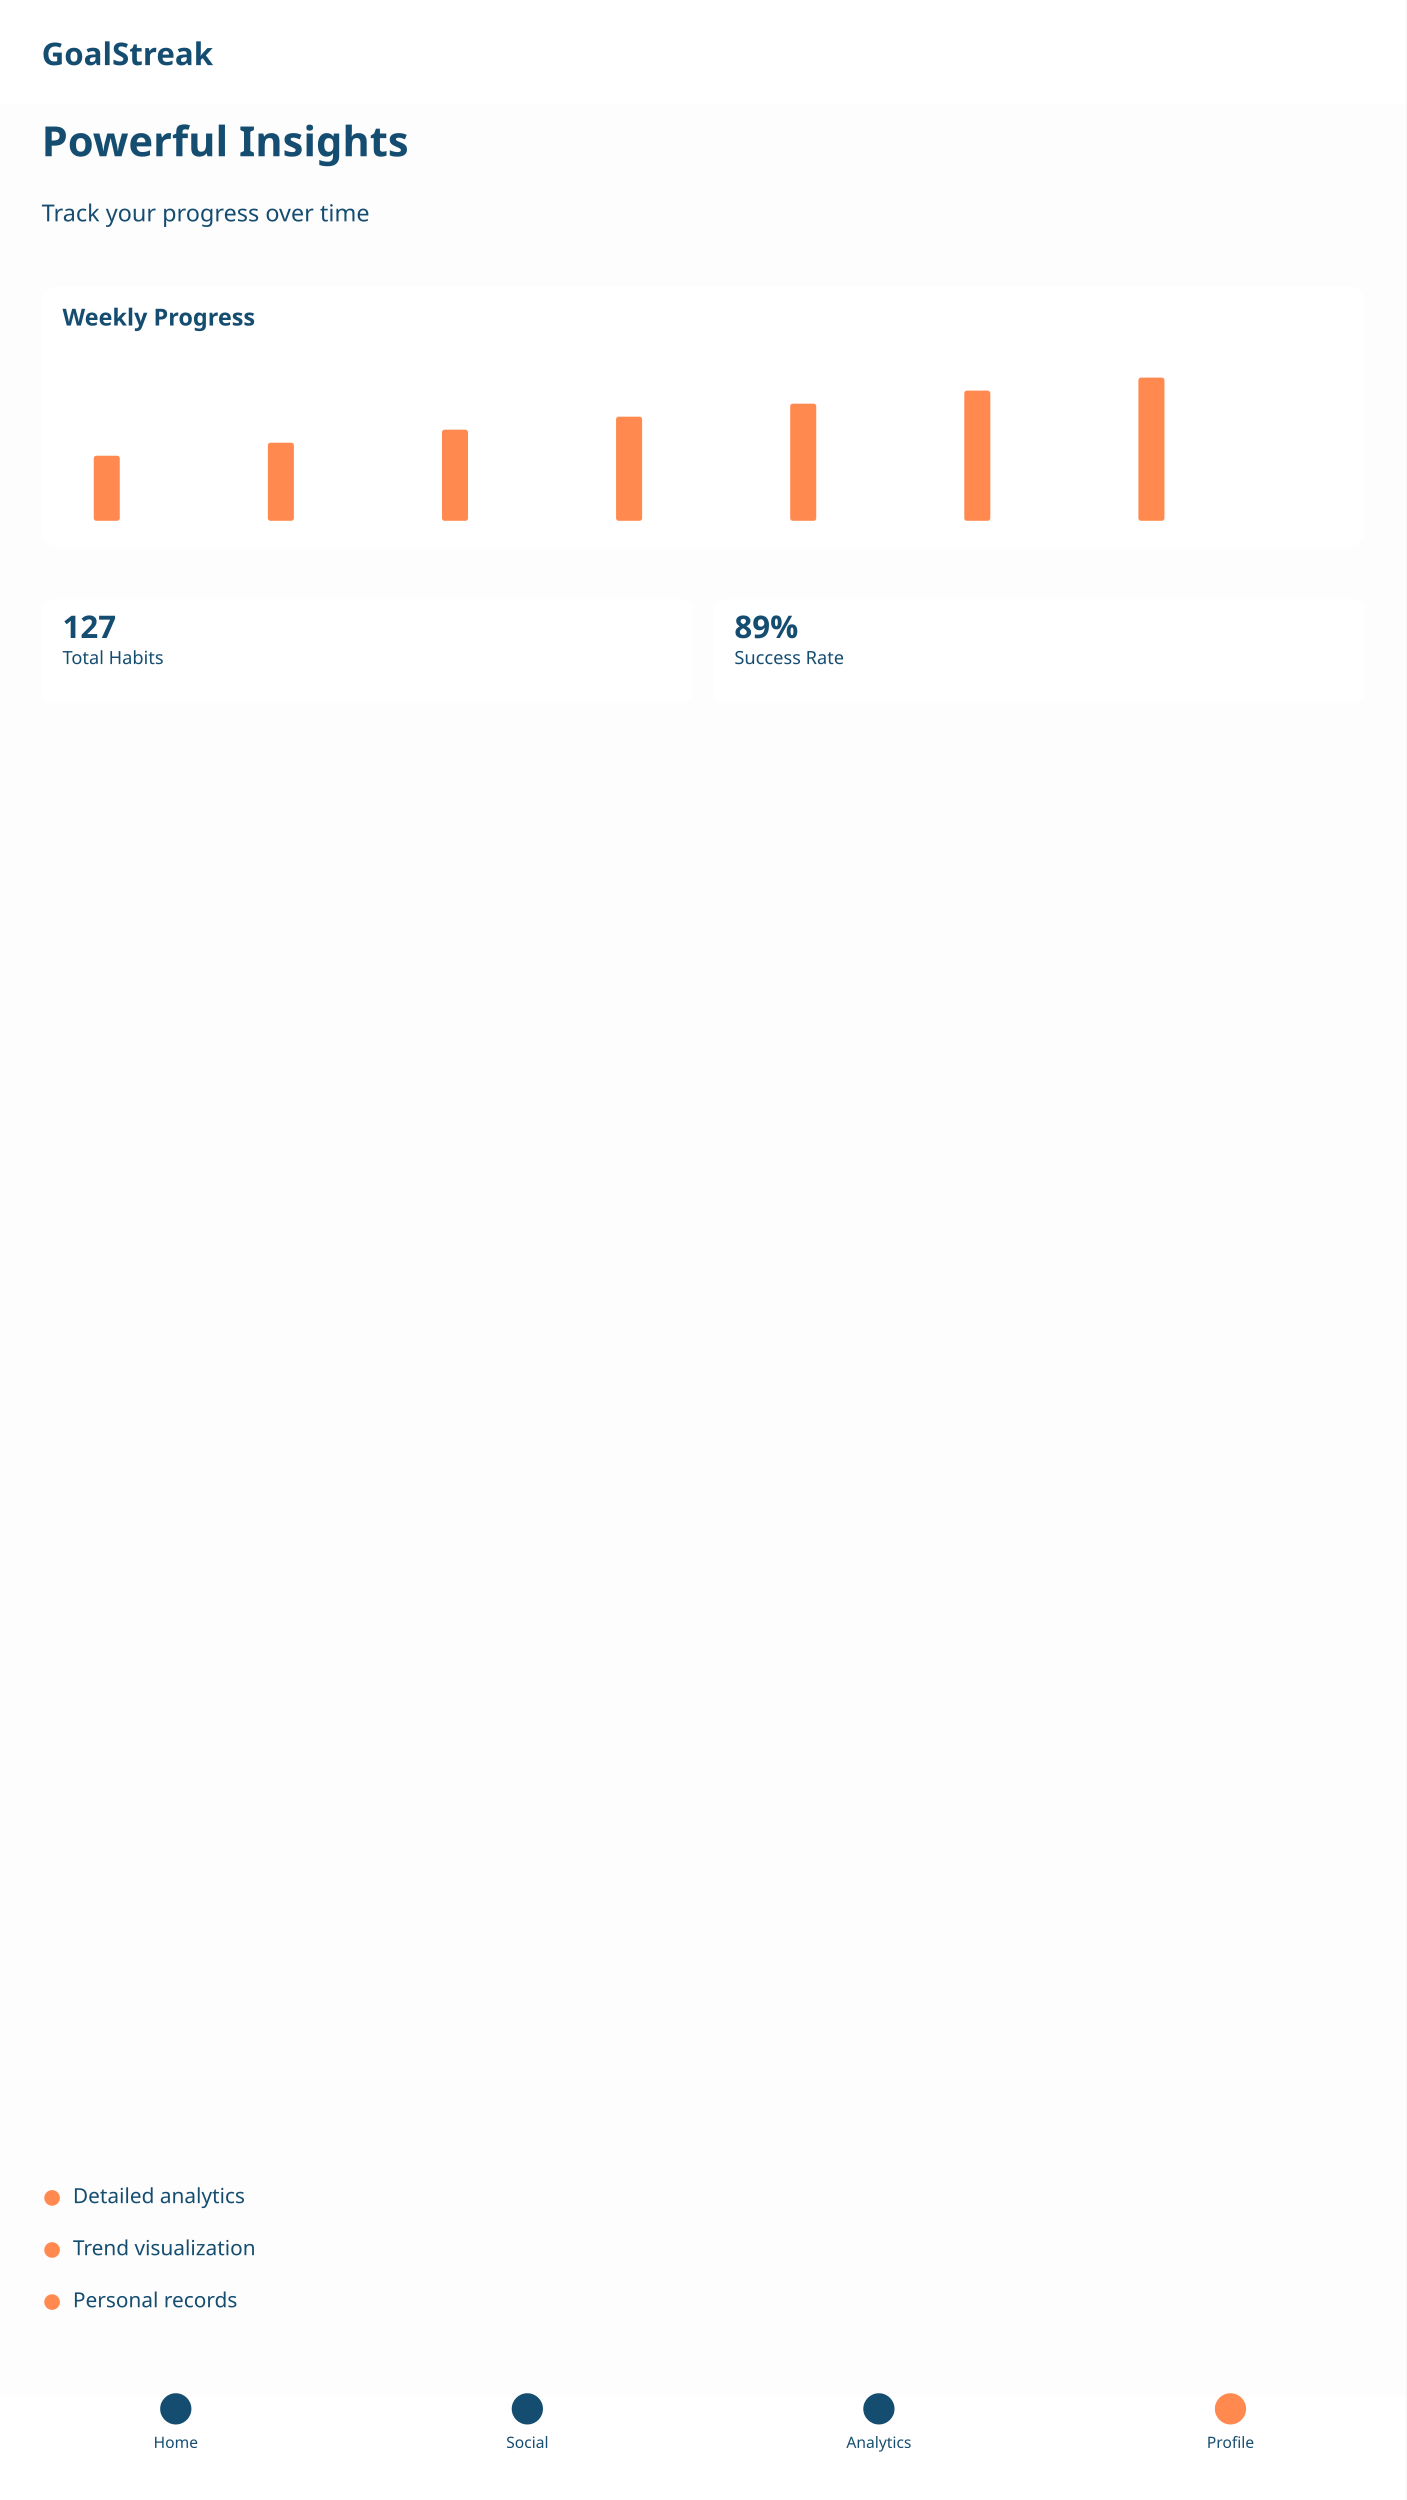
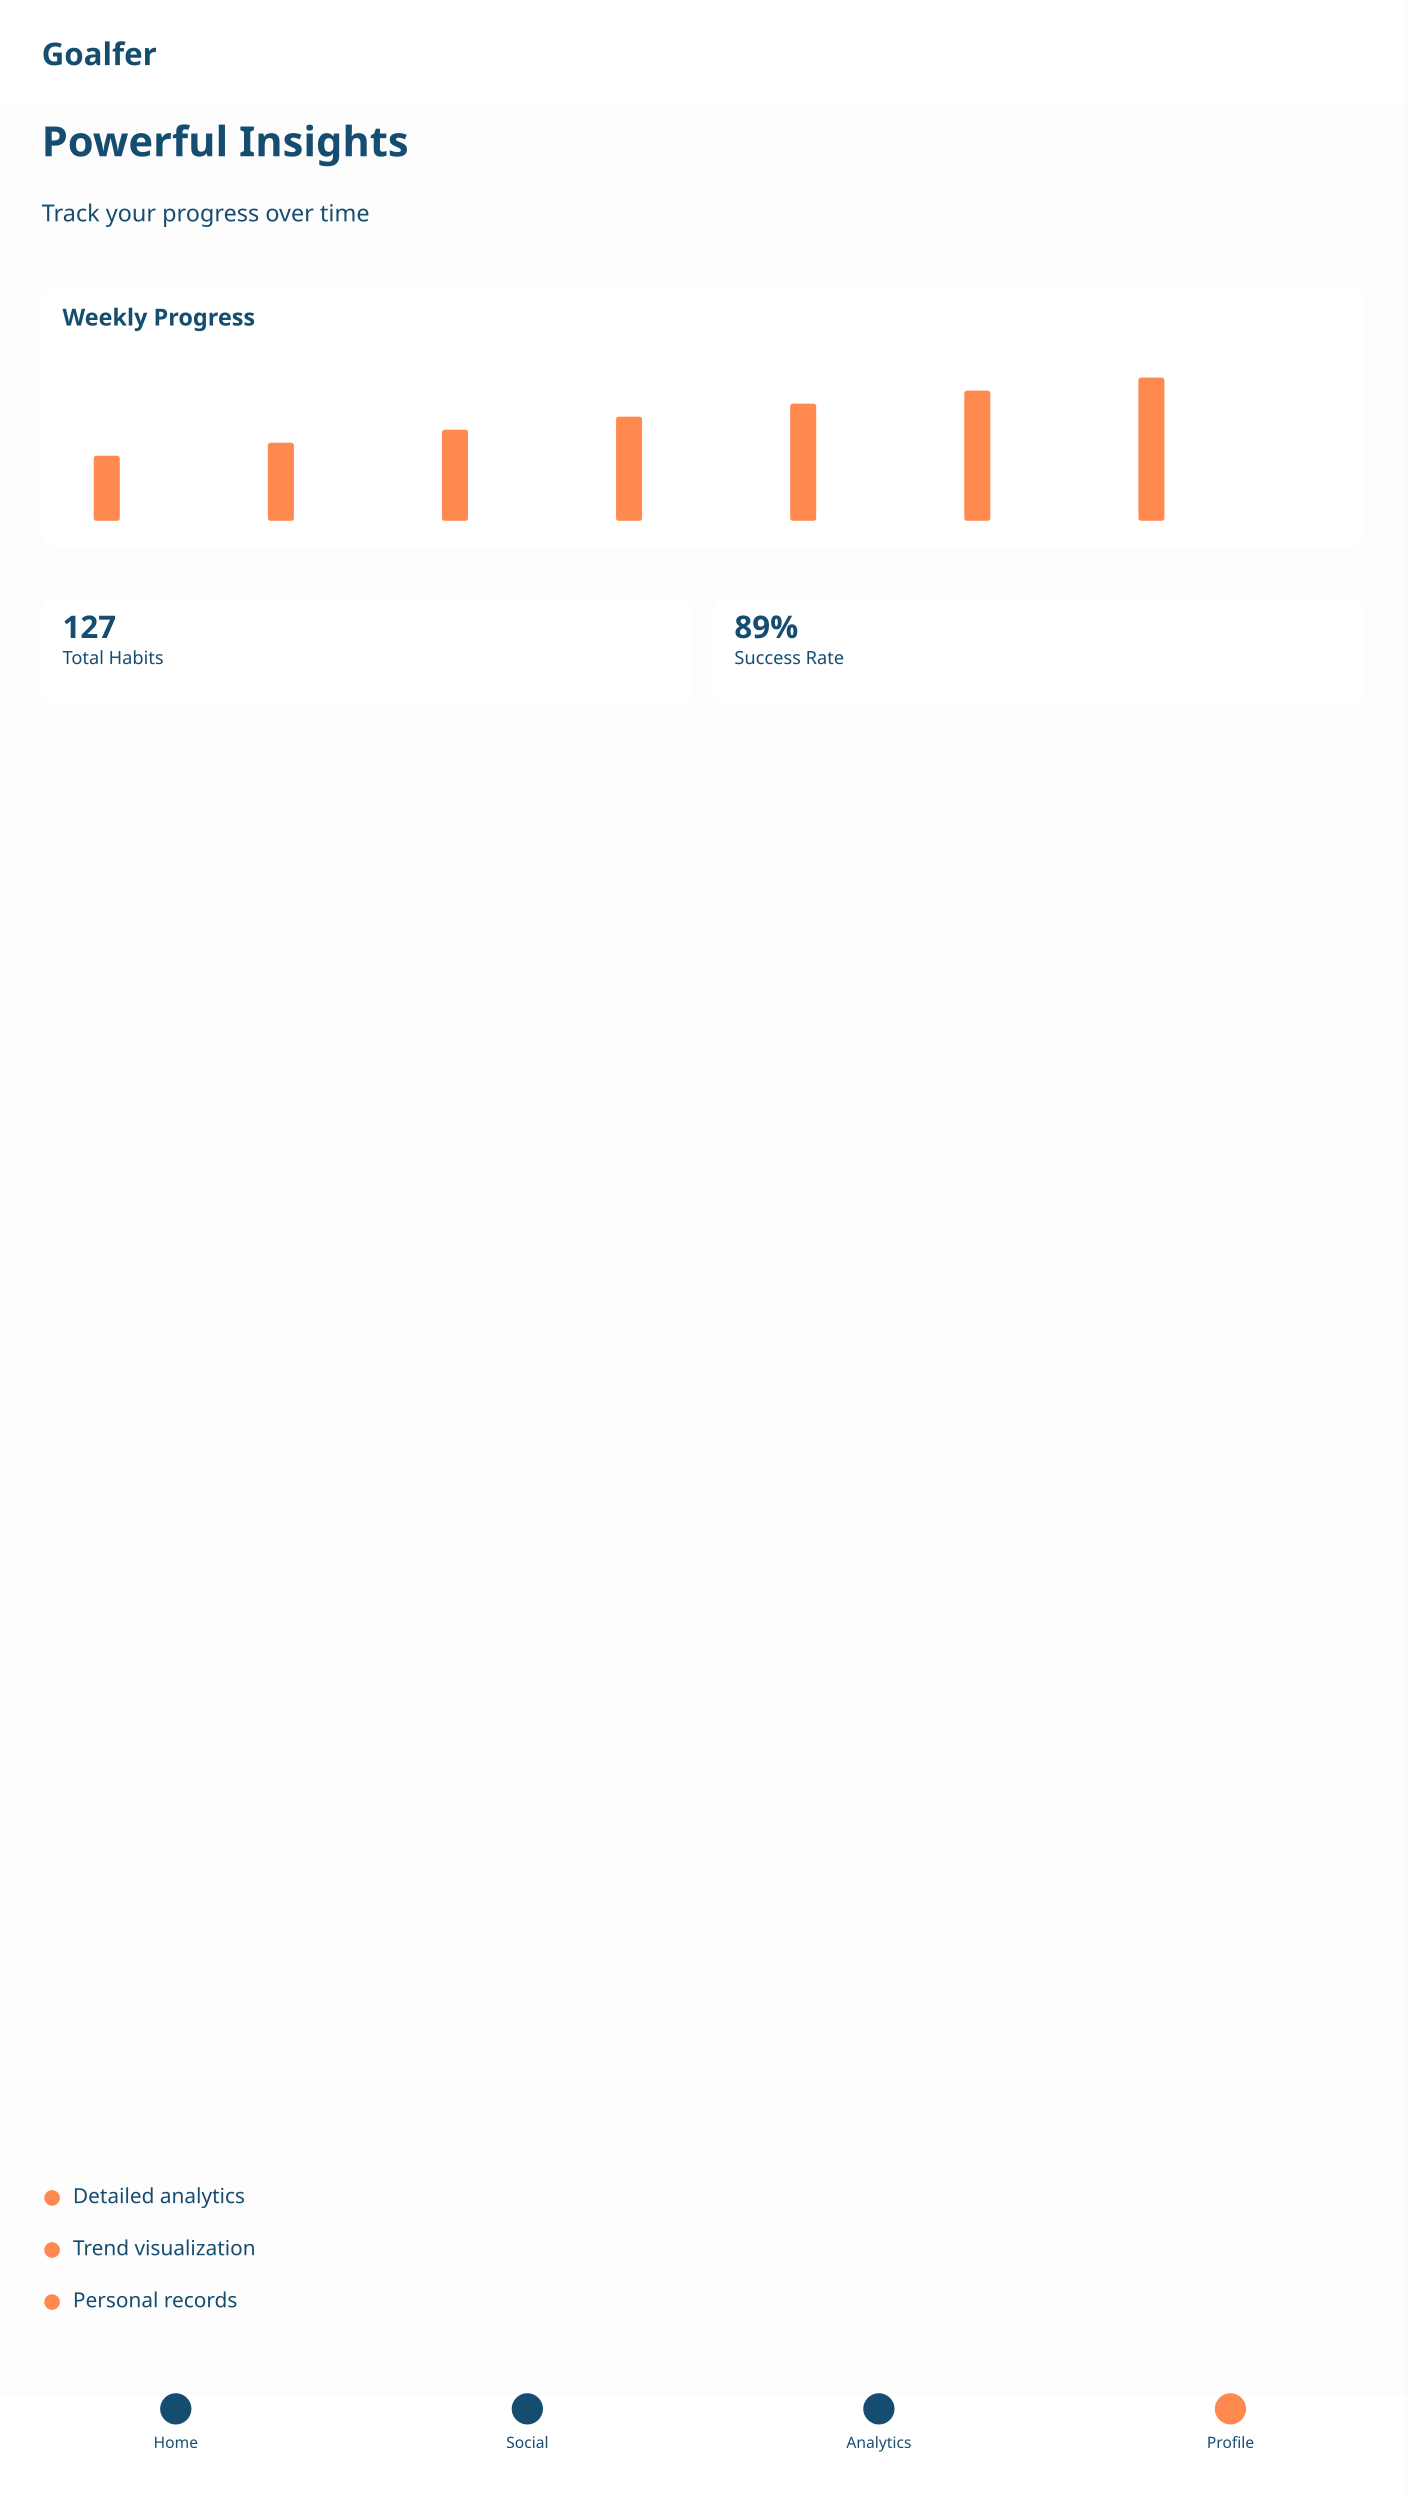
<svg xmlns="http://www.w3.org/2000/svg" width="1080" height="1920" viewBox="0 0 1080 1920">
  <defs>
    <style>
      .bg { fill: #FDFDFD; }
      .primary-text { fill: #154D71; font-family: 'Montserrat', sans-serif; font-weight: 700; }
      .secondary-text { fill: #154D71; font-family: 'Montserrat', sans-serif; font-weight: 500; }
      .accent { fill: #FF894F; }
      .accent3 { fill: #4A90A4; }
      .feature-text { fill: #154D71; font-family: 'Montserrat', sans-serif; font-weight: 400; }
    </style>
  </defs>
  <rect width="100%" height="100%" class="bg" />
  <rect x="0" y="0" width="100%" height="80" fill="#FFFFFF" />
-   <text x="32" y="50" class="primary-text" font-size="24" font-weight="700">GoalStreak</text>
+   <text x="32" y="50" class="primary-text" font-size="24" font-weight="700">Goalfer</text>
  <g transform="translate(32, 120)">
    <text x="0" y="0" class="primary-text" font-size="32" font-weight="700">Powerful Insights</text>
    <text x="0" y="50" class="secondary-text" font-size="18">Track your progress over time</text>
    <g transform="translate(0, 100)">
      <rect x="0" y="0" width="1016" height="200" rx="12" fill="#FFFFFF" />
      <text x="16" y="30" class="primary-text" font-size="18" font-weight="600">Weekly Progress</text>
      <rect x="40" y="130" width="20" height="50" fill="#FF894F" rx="2" />
      <rect x="173.714" y="120" width="20" height="60" fill="#FF894F" rx="2" />
      <rect x="307.429" y="110" width="20" height="70" fill="#FF894F" rx="2" />
      <rect x="441.143" y="100" width="20" height="80" fill="#FF894F" rx="2" />
      <rect x="574.857" y="90" width="20" height="90" fill="#FF894F" rx="2" />
      <rect x="708.571" y="80" width="20" height="100" fill="#FF894F" rx="2" />
      <rect x="842.286" y="70" width="20" height="110" fill="#FF894F" rx="2" />
      <g transform="translate(0, 240)">
        <rect x="0" y="0" width="500" height="80" rx="8" fill="#FFFFFF" />
        <text x="16" y="30" class="primary-text" font-size="24" font-weight="700">127</text>
        <text x="16" y="50" class="secondary-text" font-size="14">Total Habits</text>
        <rect x="516" y="0" width="500" height="80" rx="8" fill="#FFFFFF" />
        <text x="532" y="30" class="primary-text" font-size="24" font-weight="700">89%</text>
        <text x="532" y="50" class="secondary-text" font-size="14">Success Rate</text>
      </g>
    </g>
    <g transform="translate(0, 1560)">
      <g transform="translate(0, 0)">
        <circle cx="8" cy="8" r="6" class="accent" />
        <text x="24" y="12" class="feature-text" font-size="16">Detailed analytics</text>
      </g>
      <g transform="translate(0, 40)">
        <circle cx="8" cy="8" r="6" class="accent" />
        <text x="24" y="12" class="feature-text" font-size="16">Trend visualization</text>
      </g>
      <g transform="translate(0, 80)">
        <circle cx="8" cy="8" r="6" class="accent" />
        <text x="24" y="12" class="feature-text" font-size="16">Personal records</text>
      </g>
    </g>
  </g>
  <rect x="0" y="1840" width="100%" height="80" fill="#FFFFFF" />
  <g transform="translate(135, 1860)">
    <g transform="translate(0, 0)">
      <circle cx="0" cy="-10" r="12" fill="#154D71" />
      <text x="0" y="20" text-anchor="middle" class="feature-text" font-size="12">Home</text>
    </g>
    <g transform="translate(270, 0)">
      <circle cx="0" cy="-10" r="12" fill="#154D71" />
      <text x="0" y="20" text-anchor="middle" class="feature-text" font-size="12">Social</text>
    </g>
    <g transform="translate(540, 0)">
      <circle cx="0" cy="-10" r="12" fill="#154D71" />
      <text x="0" y="20" text-anchor="middle" class="feature-text" font-size="12">Analytics</text>
    </g>
    <g transform="translate(810, 0)">
      <circle cx="0" cy="-10" r="12" fill="#FF894F" />
      <text x="0" y="20" text-anchor="middle" class="feature-text" font-size="12">Profile</text>
    </g>
  </g>
</svg>
